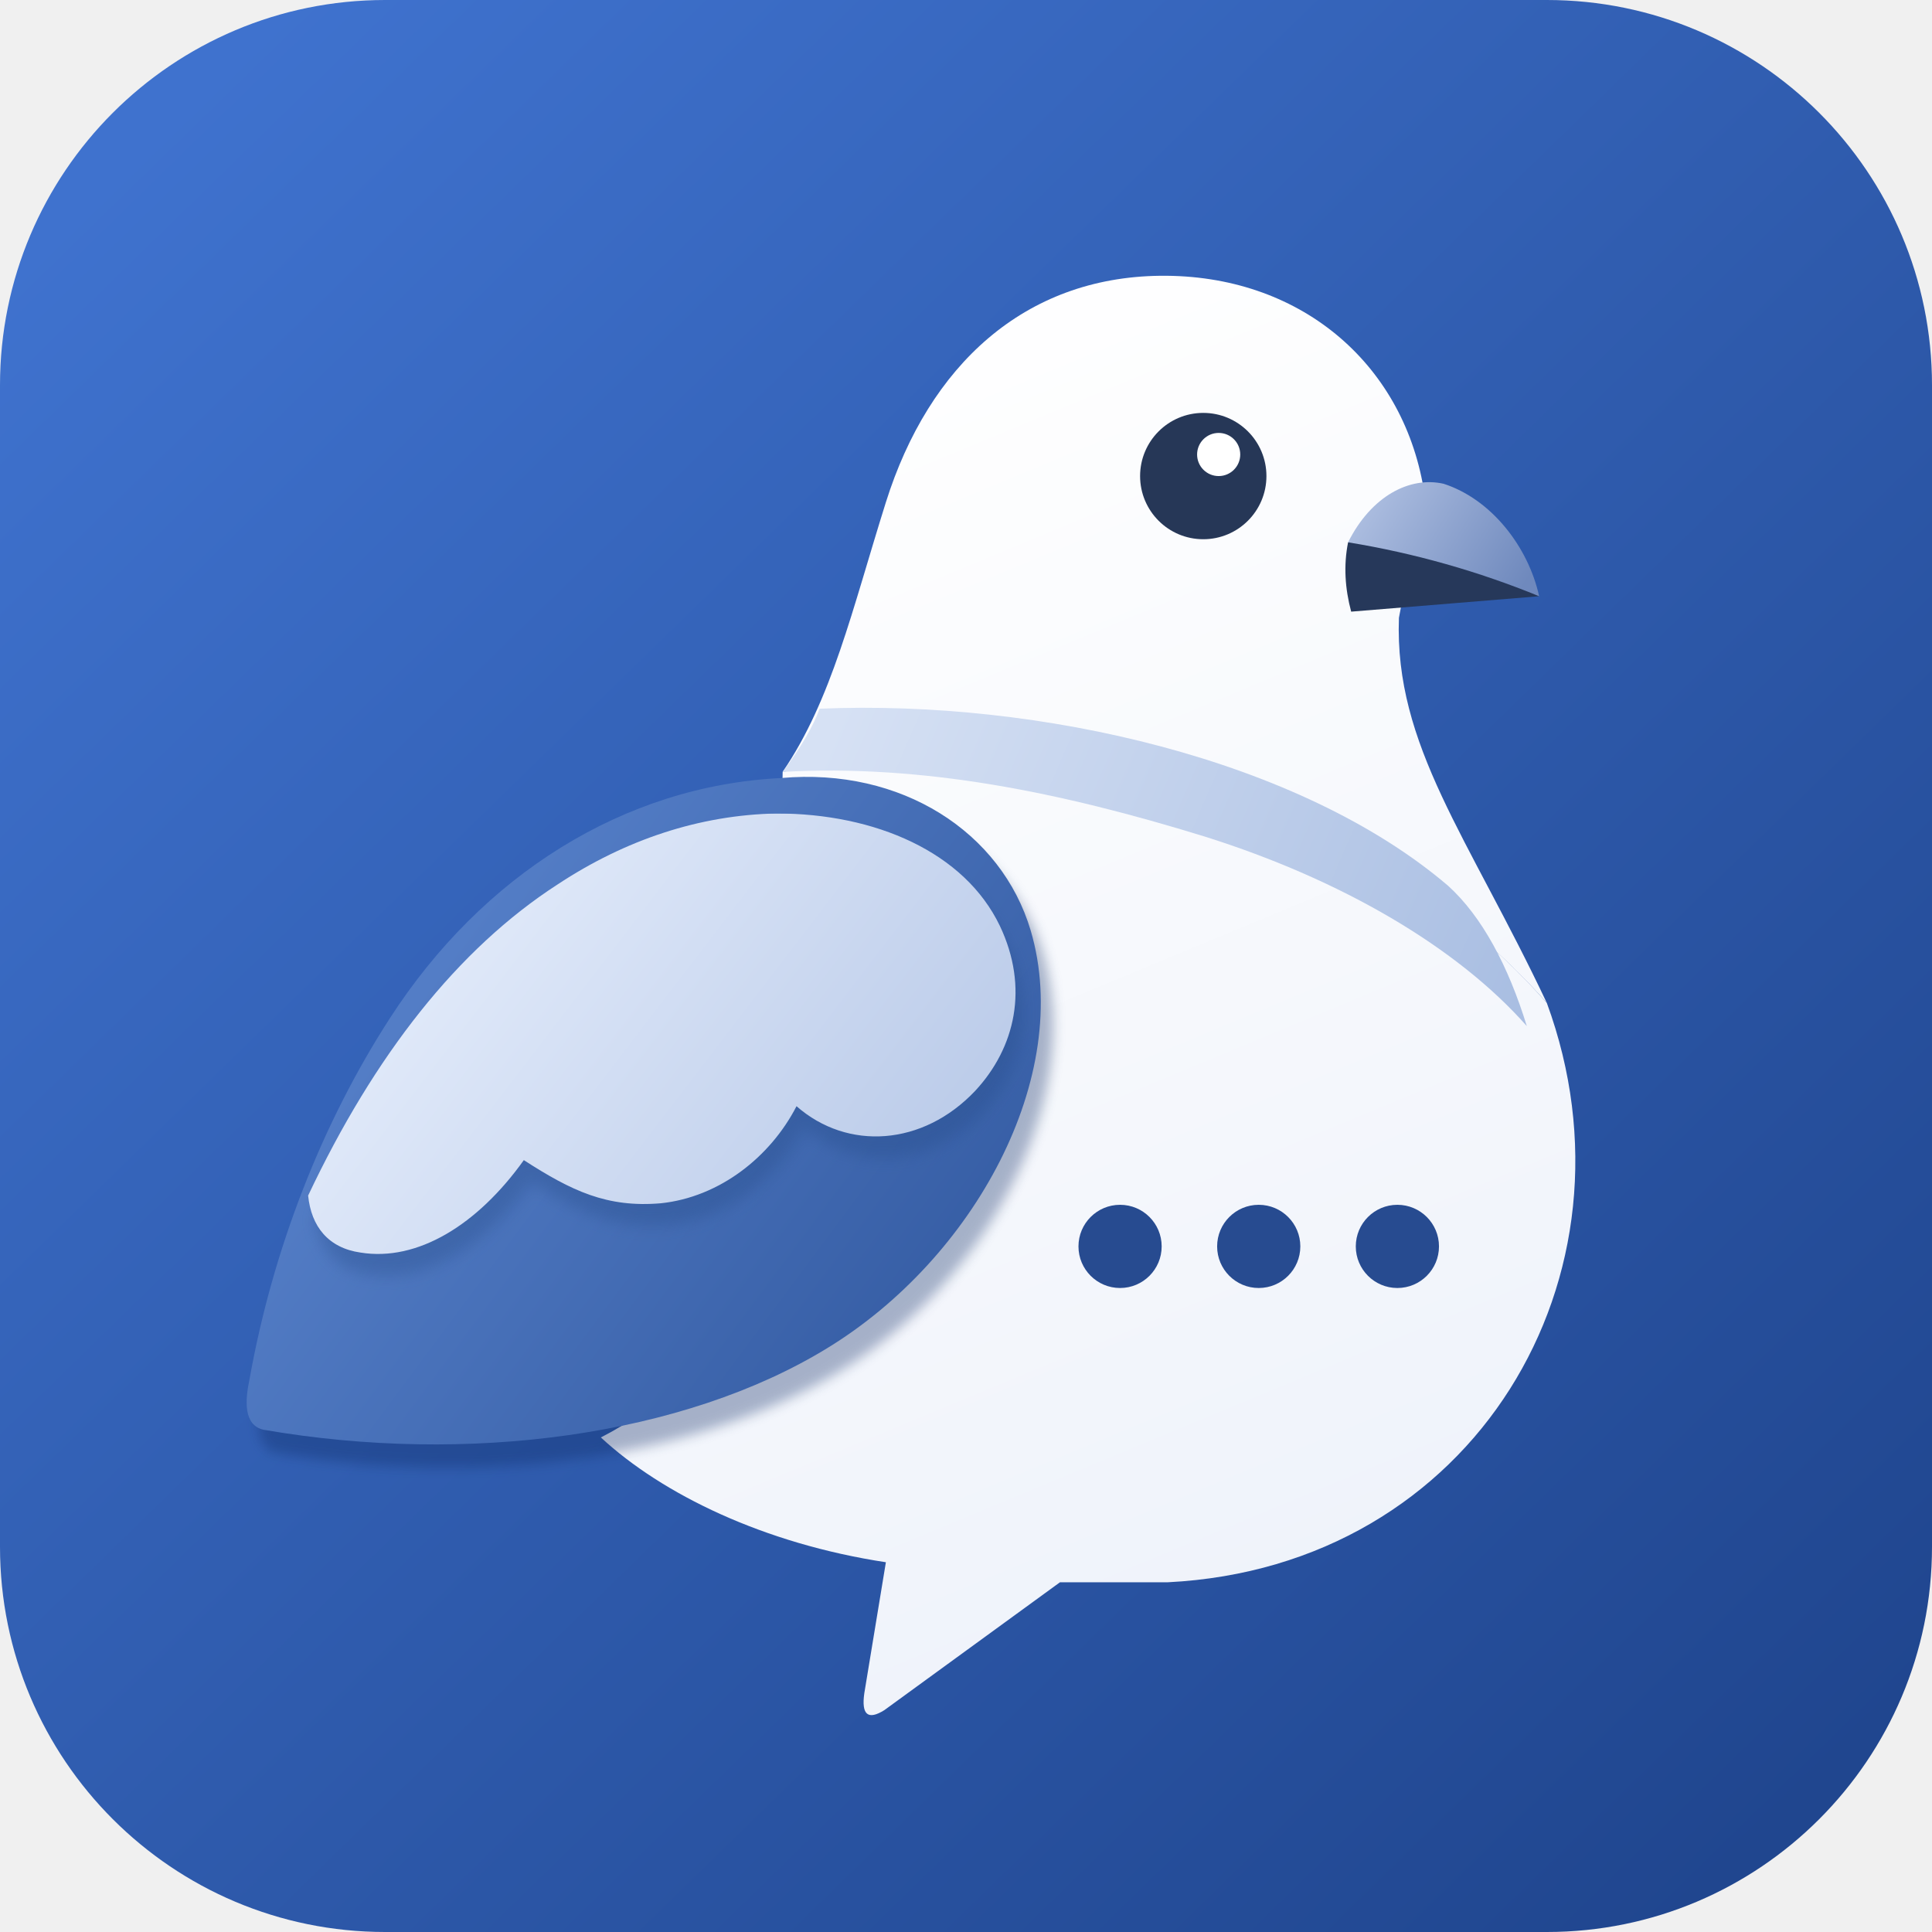
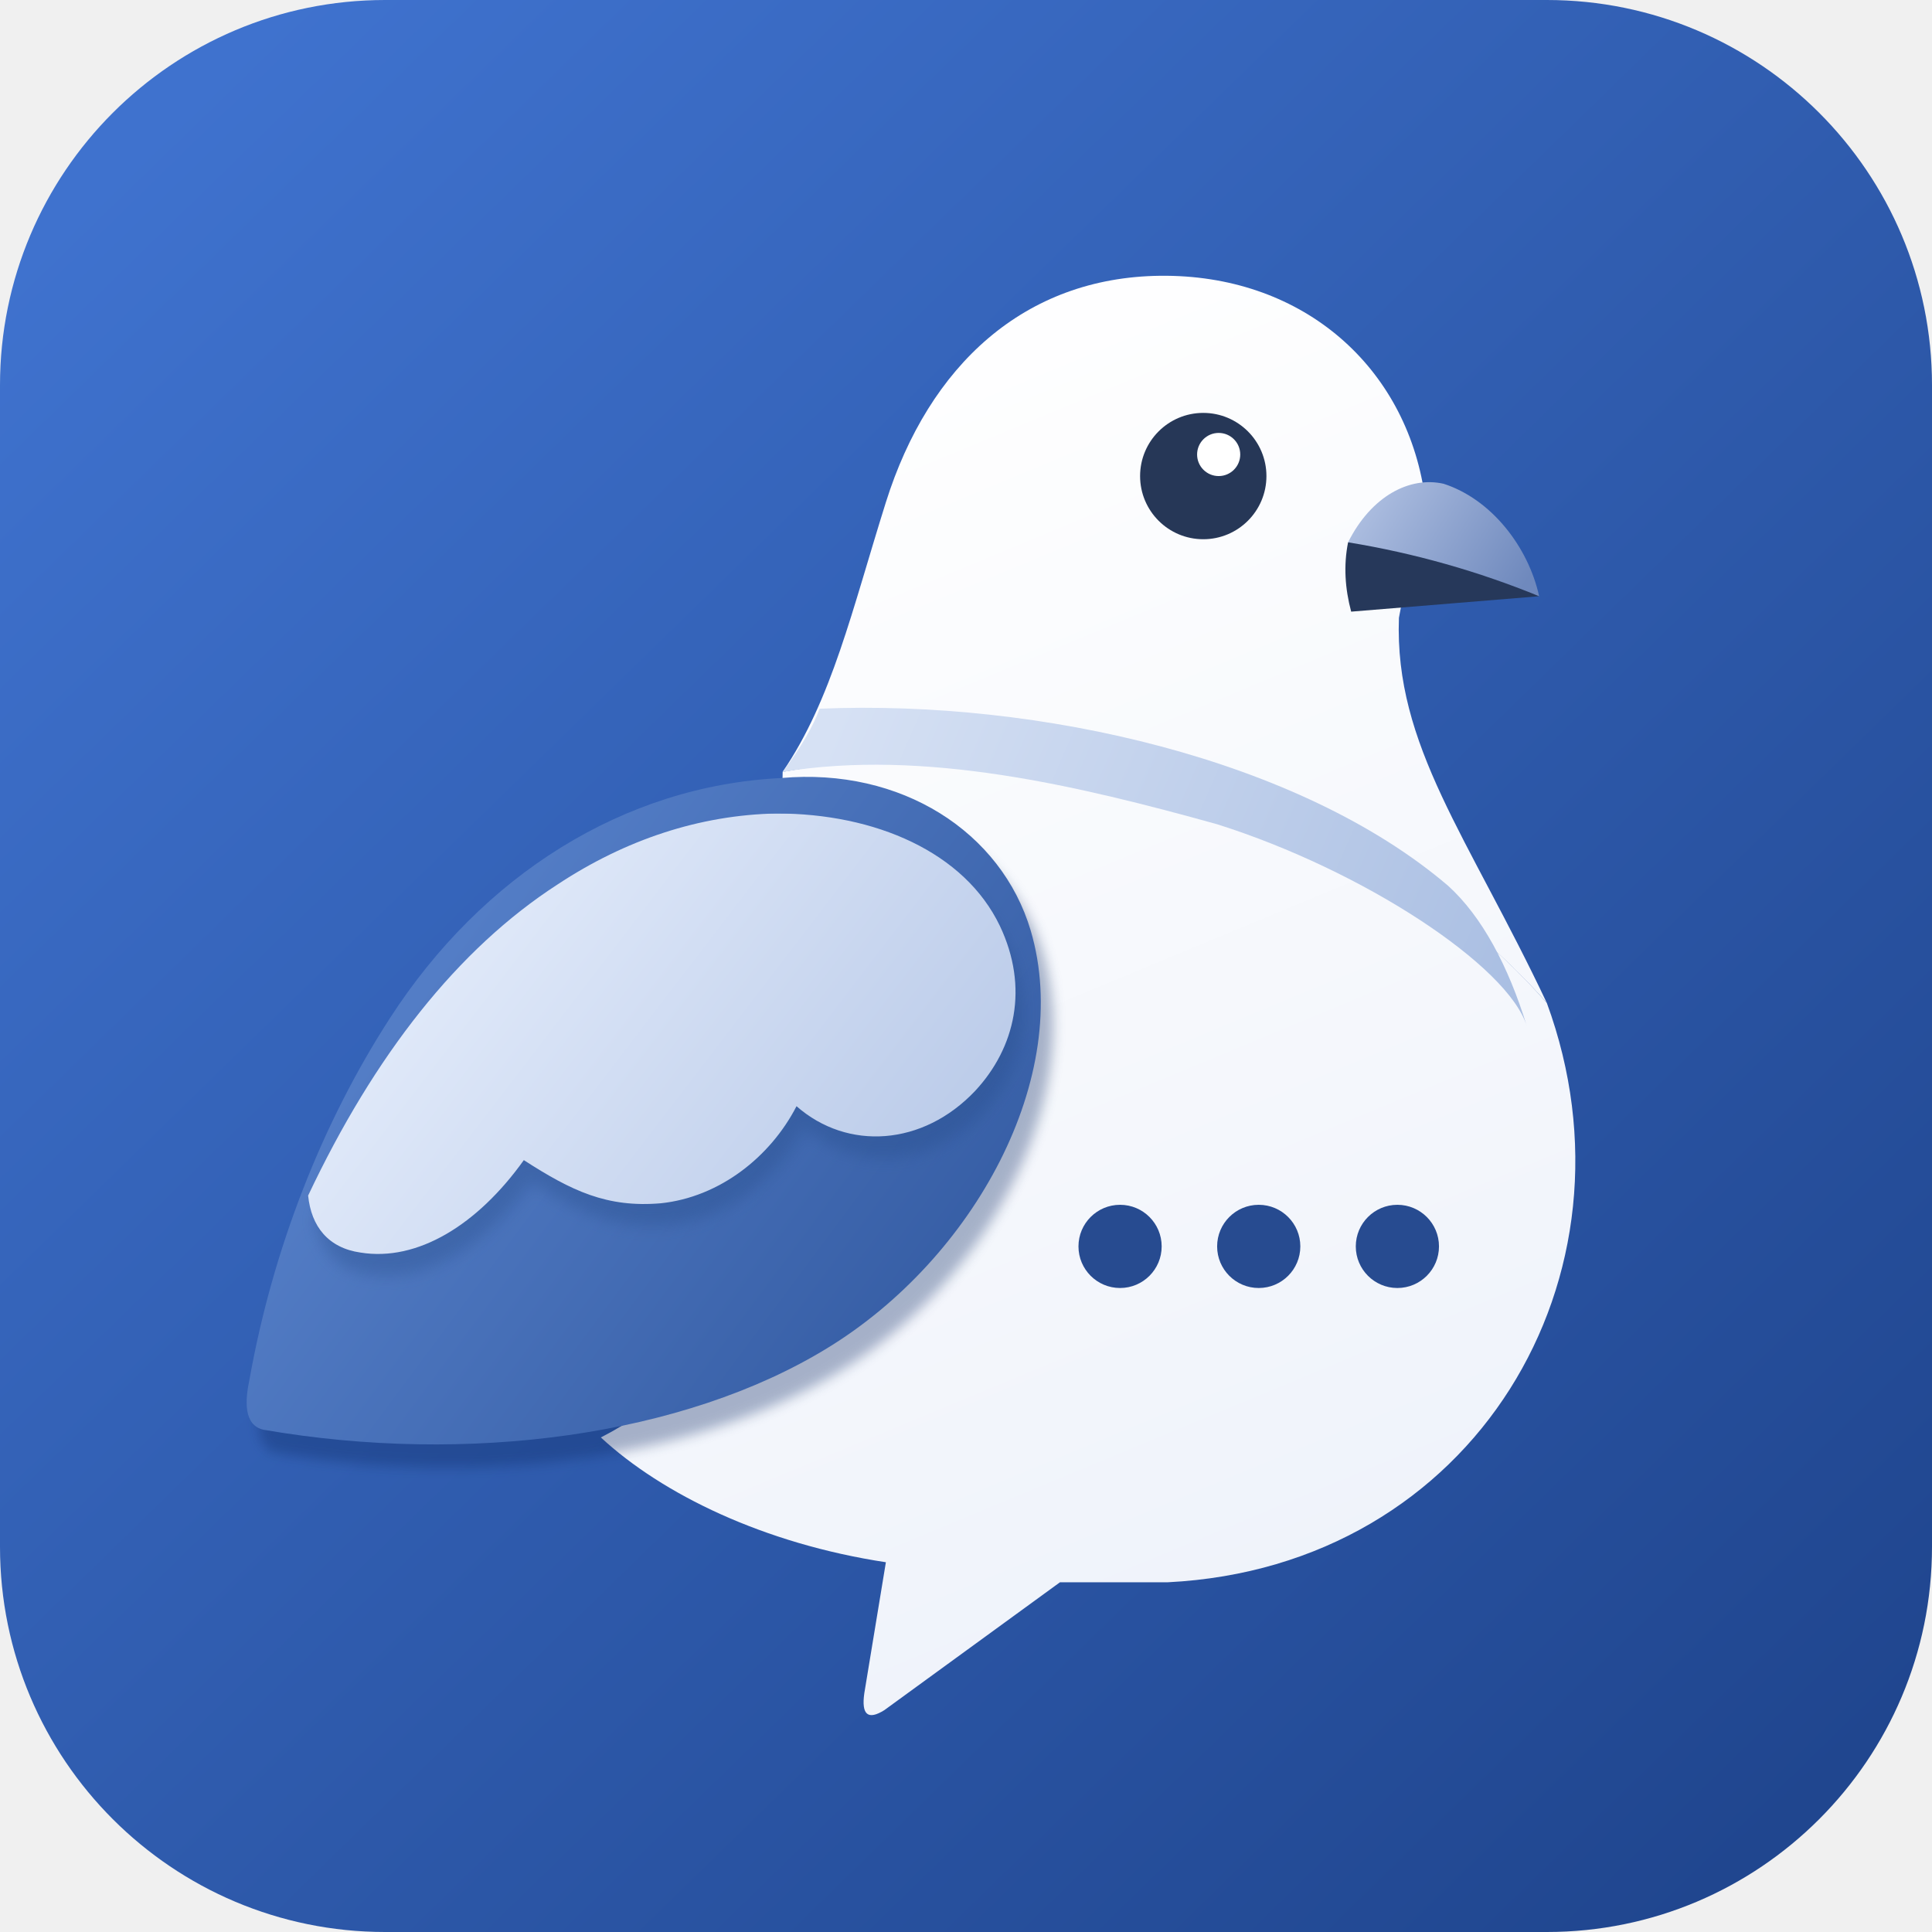
<svg xmlns="http://www.w3.org/2000/svg" width="1254" height="1254" viewBox="0 0 1254 1254" role="img" aria-labelledby="title desc">
  <defs>
    <clipPath id="icon-bounds">
      <rect width="1254" height="1254" rx="250" />
    </clipPath>
    <clipPath id="inner-wing-bounds">
      <rect x="190" y="528" width="490" height="310" />
    </clipPath>
    <clipPath id="outer-wing-shadow-bounds">
      <rect x="140" y="530" width="570" height="430" />
    </clipPath>
    <linearGradient id="background" x1="95" y1="88" x2="1160" y2="1180" gradientUnits="userSpaceOnUse">
      <stop stop-color="#3f72ce" />
      <stop offset="1" stop-color="#20468f" />
    </linearGradient>
    <linearGradient id="body" x1="555" y1="205" x2="910" y2="1060" gradientUnits="userSpaceOnUse">
      <stop stop-color="#fff" />
      <stop offset="1" stop-color="#eef2fa" />
    </linearGradient>
    <linearGradient id="outer-wing" x1="285" y1="605" x2="668" y2="890" gradientUnits="userSpaceOnUse">
      <stop stop-color="#547ec7" />
      <stop offset="1" stop-color="#31589f" />
    </linearGradient>
    <linearGradient id="inner-wing" x1="280" y1="535" x2="580" y2="765" gradientUnits="userSpaceOnUse">
      <stop stop-color="#e6eefc" />
      <stop offset="1" stop-color="#bdcdea" />
    </linearGradient>
    <linearGradient id="collar" x1="544" y1="465" x2="985" y2="655" gradientUnits="userSpaceOnUse">
      <stop stop-color="#d6e1f4" />
      <stop offset="1" stop-color="#a9bee2" />
    </linearGradient>
    <linearGradient id="beak-top" x1="885" y1="323" x2="986" y2="385" gradientUnits="userSpaceOnUse">
      <stop stop-color="#aebfe1" />
      <stop offset="1" stop-color="#6f89bd" />
    </linearGradient>
    <filter id="wing-shadow" x="-25%" y="-25%" width="160%" height="165%" color-interpolation-filters="sRGB">
      <feGaussianBlur in="SourceAlpha" stdDeviation="4" result="blur" />
      <feOffset in="blur" dx="8" dy="15" result="offset" />
      <feFlood flood-color="#0d2a66" flood-opacity=".34" result="color" />
      <feComposite in="color" in2="offset" operator="in" />
    </filter>
    <filter id="inner-wing-shadow" x="-28%" y="-30%" width="165%" height="175%" color-interpolation-filters="sRGB">
      <feGaussianBlur in="SourceAlpha" stdDeviation="5" result="blur" />
      <feOffset in="blur" dx="5" dy="14" result="offset" />
      <feFlood flood-color="#244985" flood-opacity=".32" result="color" />
      <feComposite in="color" in2="offset" operator="in" />
      <feMerge>
        <feMergeNode />
        <feMergeNode in="SourceGraphic" />
      </feMerge>
    </filter>
  </defs>
  <g clip-path="url(#icon-bounds)">
    <rect width="1254" height="1254" rx="250" fill="url(#background)" />
    <path id="body-and-tail" fill="url(#body)" d="M508 501C640 477 866 493 1004 651C1069 828 957 1017 758 1027H688L574 1110Q558 1120 561 1099L575 1014C496 1002 430 970 390 933C470 892 497 821 501 745C507 622 507 550 508 501Z" />
    <path id="head" fill="url(#body)" d="M508 501C540 454 553 396 575 326C603 237 665 180 753 179C843 178 910 235 924 317L908 401C905 484 953 543 1004 651C960 601 896 554 833 528C731 486 621 477 508 501Z" />
    <g id="outer-wing-shadow" clip-path="url(#outer-wing-shadow-bounds)">
      <path filter="url(#wing-shadow)" fill="url(#outer-wing)" d="M507 505C585 498 650 540 669 604C697 699 632 817 537 875C444 932 304 951 171 928C158 925 159 909 162 895C177 811 209 729 253 661C313 568 405 510 507 505Z" />
    </g>
    <path id="outer-wing-shape" fill="url(#outer-wing)" d="M507 505C585 498 650 540 669 604C697 699 632 817 537 875C444 932 304 951 171 928C158 925 159 909 162 895C177 811 209 729 253 661C313 568 405 510 507 505Z" />
    <g id="inner-wing-layer" clip-path="url(#inner-wing-bounds)">
      <path id="inner-wing-shape" filter="url(#inner-wing-shadow)" fill="url(#inner-wing)" d="M504 528C568 528 626 553 649 601C668 641 659 680 633 708C599 744 550 747 517 718C500 751 467 777 429 781C394 784 371 773 340 753C310 795 271 819 234 813C213 810 202 796 200 776C243 685 297 616 362 574C406 545 454 529 504 528Z" />
    </g>
-     <path id="collar-sweep" fill="url(#collar)" d="M532 460C675 454 844 493 940 575C962 595 979 627 991 666C946 615 871 571 782 543C688 514 599 496 508 501C520 485 528 471 532 460Z" />
+     <path id="collar-sweep" fill="url(#collar)" d="M532 460C675 454 844 493 940 575C962 595 979 627 991 666C979 627 885 565 790 535C700 510 600 486 508 501C520 485 528 471 532 460Z" />
    <circle id="eye" cx="781" cy="309" r="41" fill="#263757" />
    <circle id="eye-highlight" cx="791" cy="295" r="14" fill="#fff" />
    <path id="beak-upper" fill="url(#beak-top)" d="M875 352C890 322 915 309 937 314C968 324 992 355 999 387C959 381 917 369 875 352Z" />
    <path id="beak-lower" fill="#26385a" d="M875 352C918 359 960 371 999 387L877 397C873 382 872 367 875 352Z" />
    <g id="message-dots" fill="#274b90">
      <circle cx="727" cy="809" r="27" />
      <circle cx="817" cy="809" r="27" />
      <circle cx="907" cy="809" r="27" />
    </g>
  </g>
</svg>
